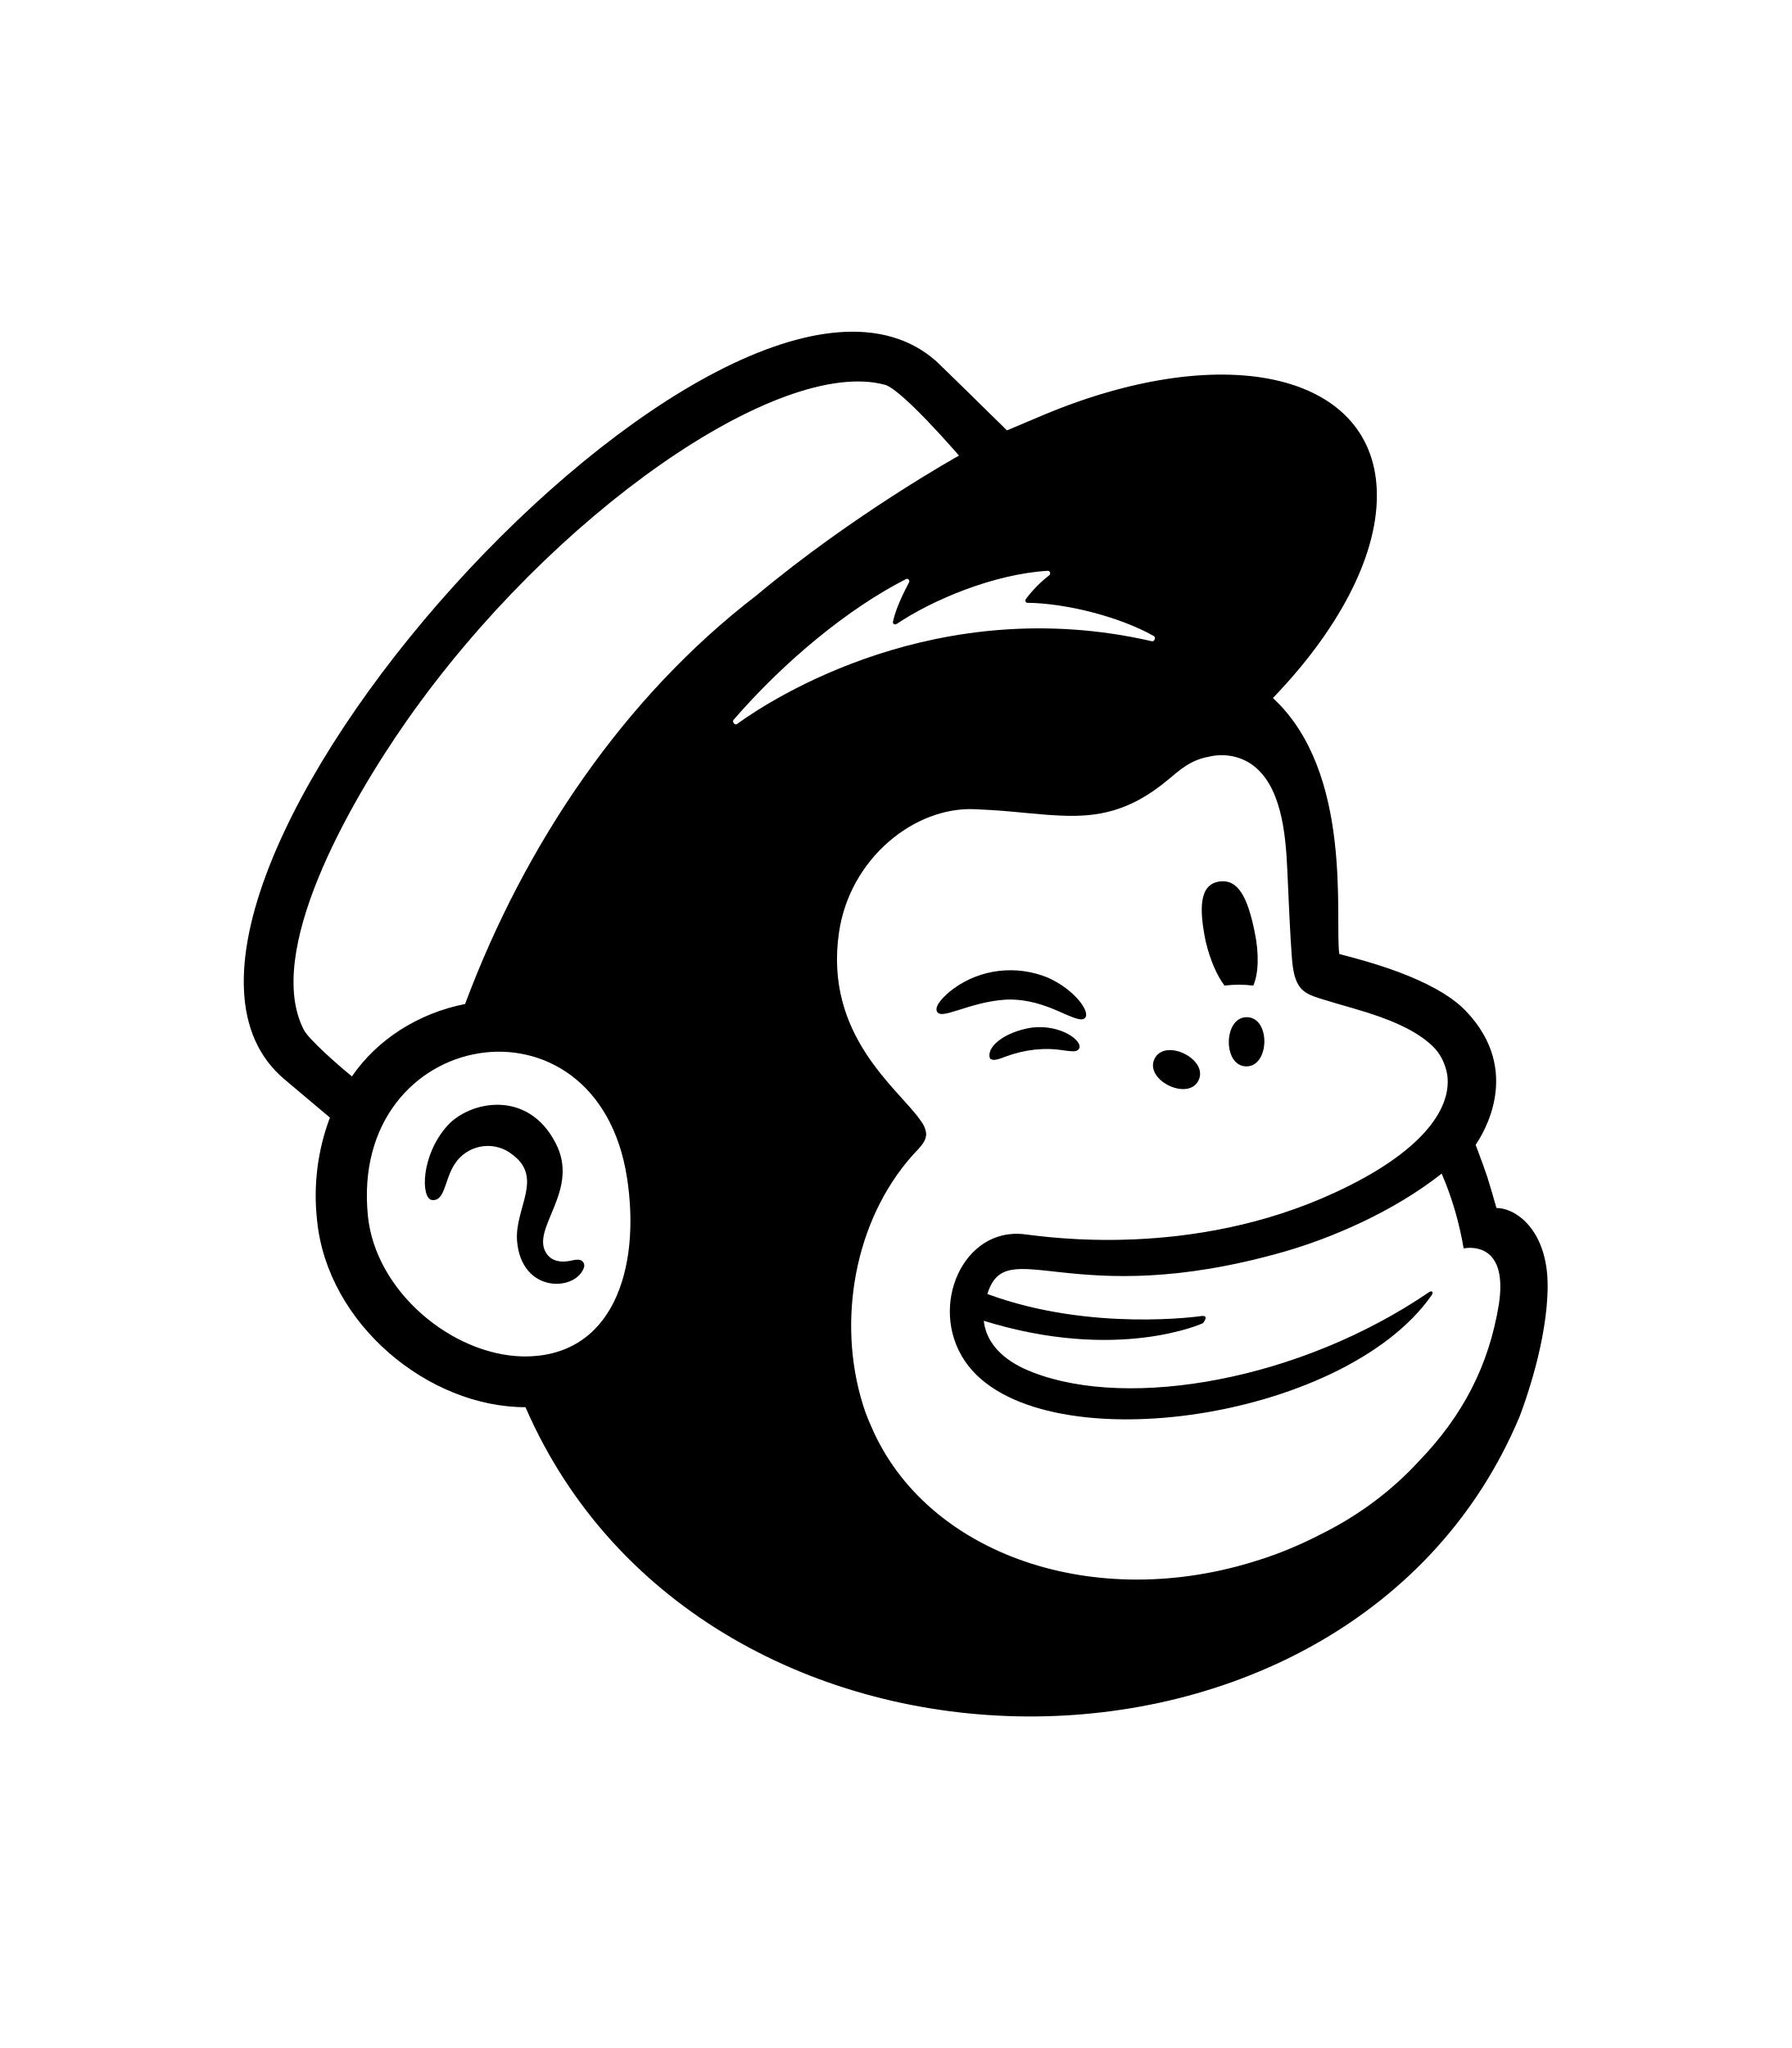
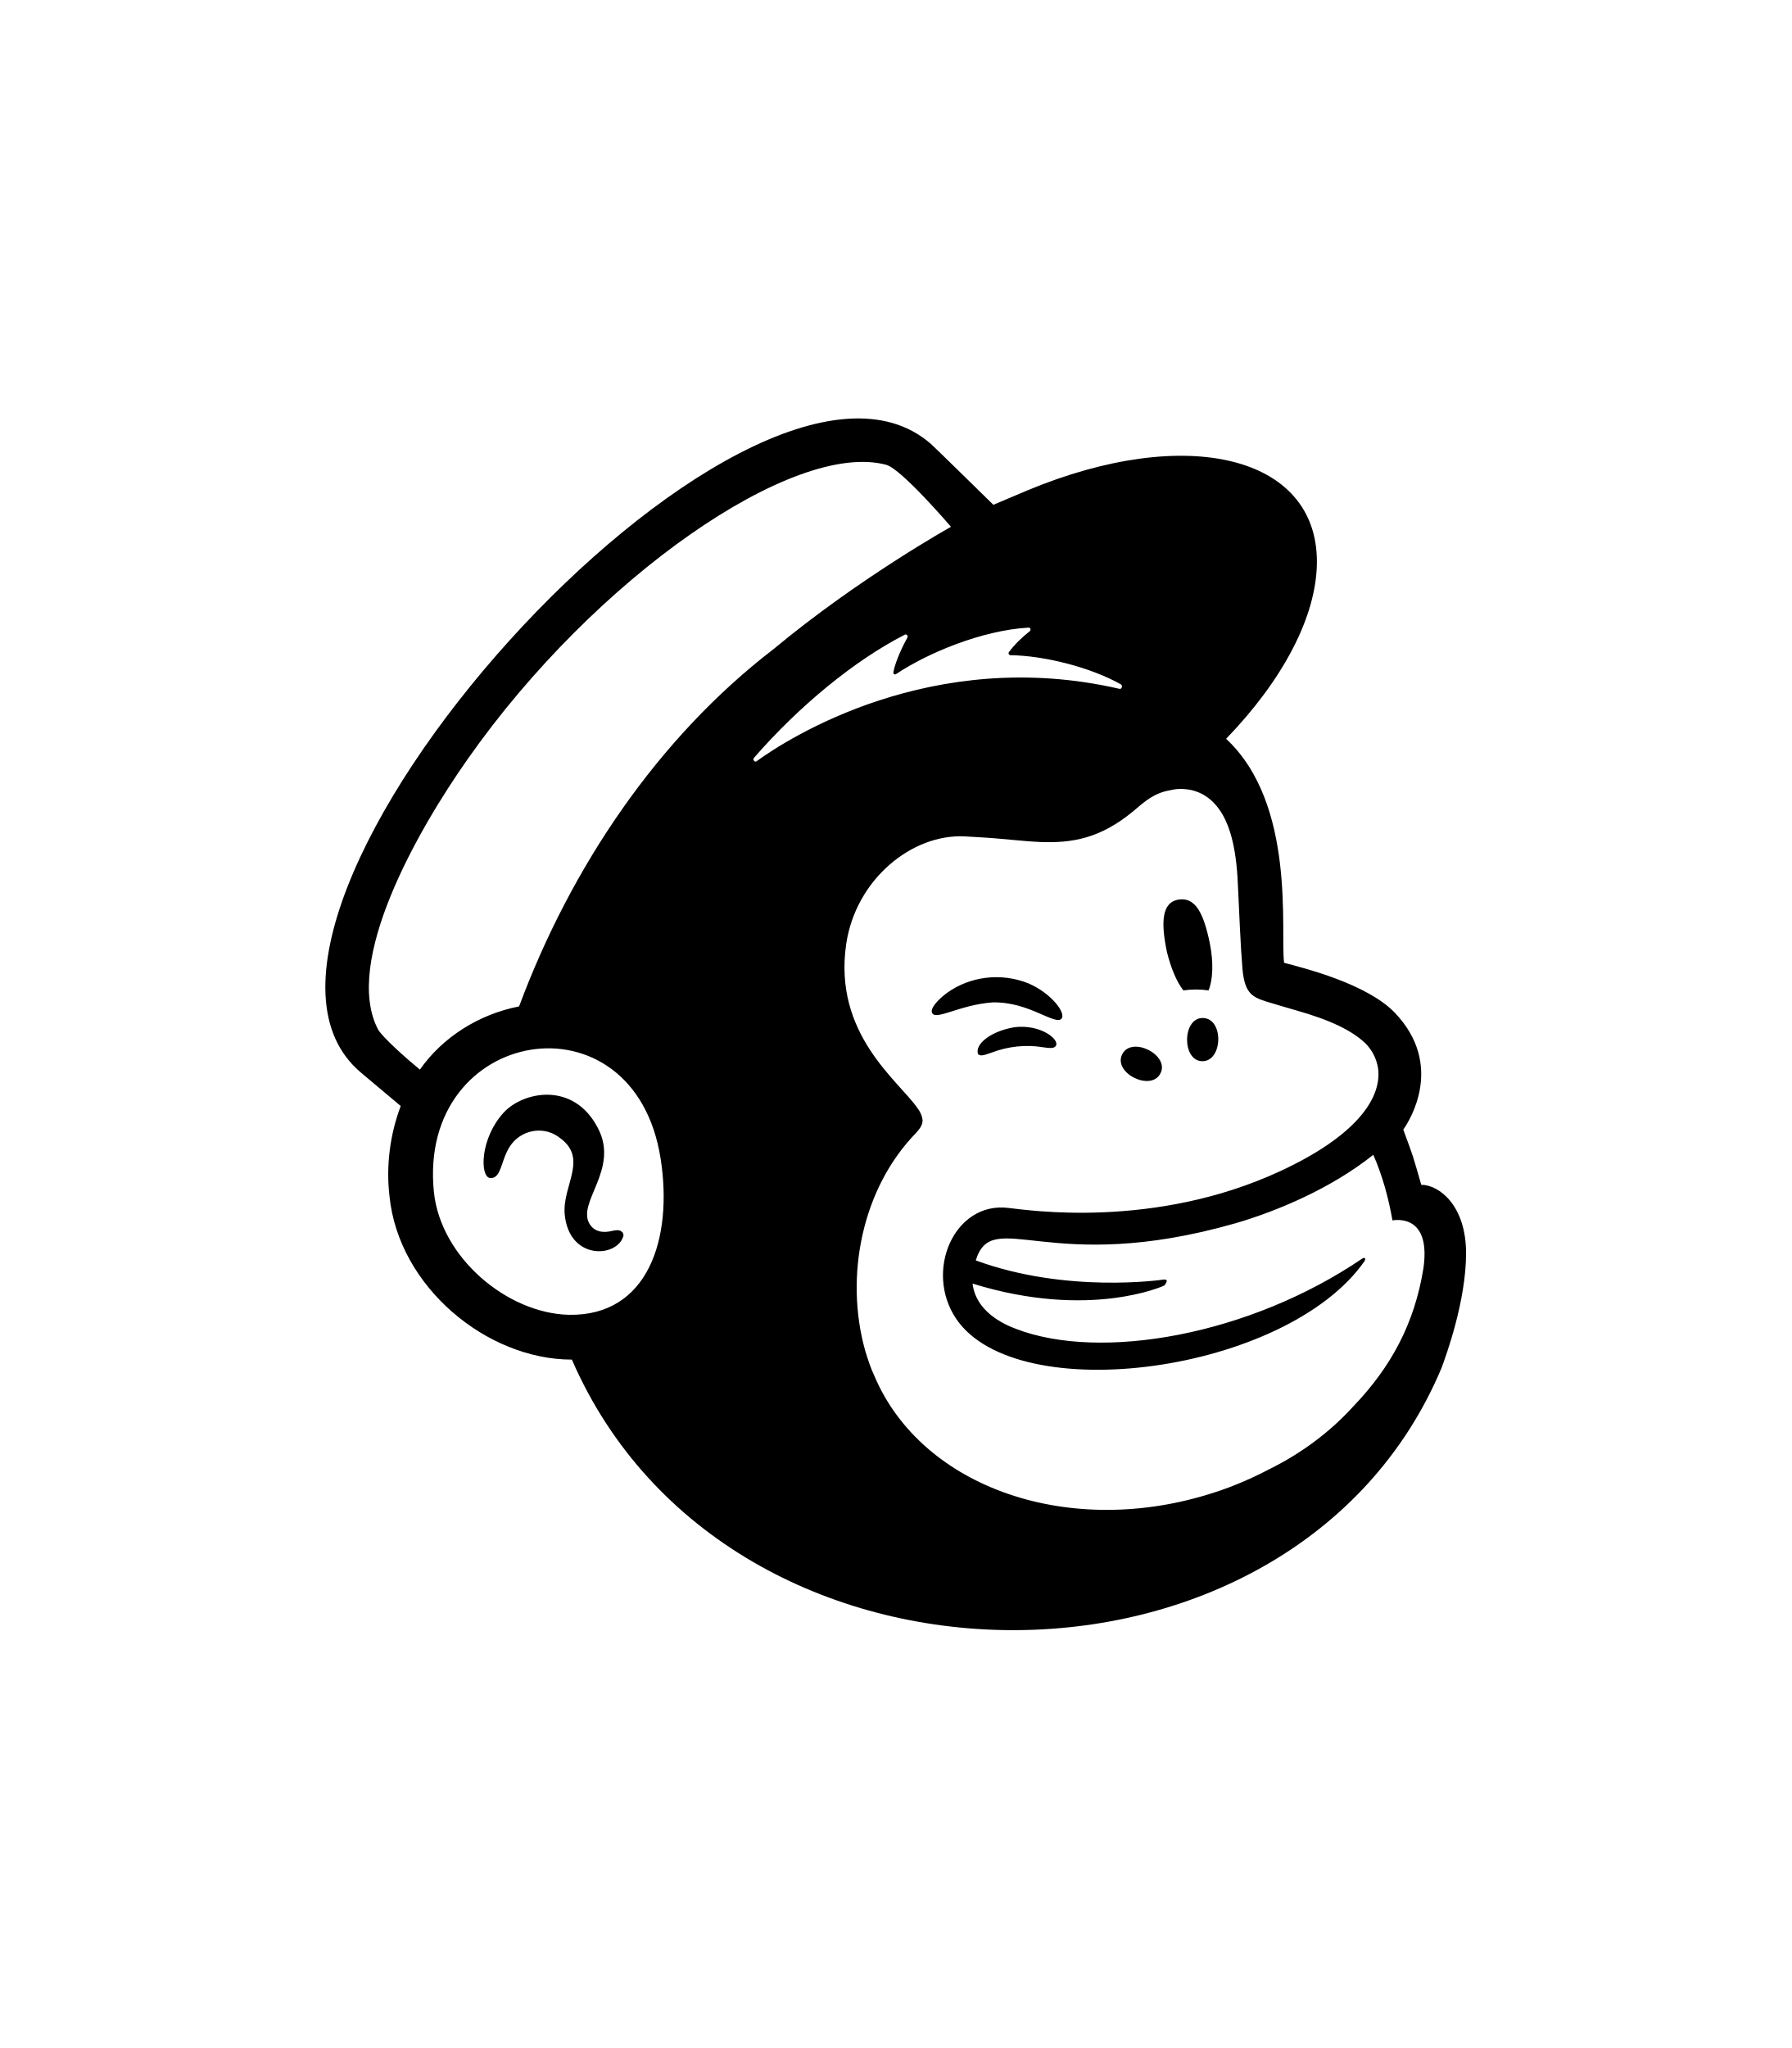
<svg xmlns="http://www.w3.org/2000/svg" version="1.1" id="Layer_1" x="0px" y="0px" viewBox="0 0 448 512" style="enable-background:new 0 0 448 512;" xml:space="preserve">
-   <path d="M306.2,246.4c2.4-0.3,4.8-0.3,7.2,0c1.3-3,1.5-8,0.3-13.6c-1.7-8.2-4-13.2-8.9-12.4s-5,6.7-3.3,15  C302.6,240,304.3,243.9,306.2,246.4L306.2,246.4z M264.9,252.9c3.4,1.5,5.6,2.5,6.4,1.6c1.5-1.5-2.7-7.2-9.3-10.1  c-7.8-3.2-16.8-2.2-23.6,2.8c-2.3,1.7-4.5,4-4.2,5.4c0.7,2.9,7.7-2.1,17.4-2.7C257,249.7,261.5,251.4,264.9,252.9L264.9,252.9z   M258,256.9c-7,1.1-11.6,5-10.4,7.8c0.7,0.3,0.9,0.6,4-0.6c4.6-1.7,9.6-2.3,14.4-1.5c2.3,0.3,3.3,0.4,3.8-0.4  C271,260.4,265.4,256,258,256.9L258,256.9z M299.7,270.1c2.6-5.3-8.4-10.7-11-5.4C286.1,270,297.1,275.4,299.7,270.1L299.7,270.1z   M311.8,254.3c-5.9-0.1-6.1,12.2-0.2,12.3C317.5,266.7,317.8,254.4,311.8,254.3L311.8,254.3z M143.1,315.1c-1,0.2-4.6,1.1-6.5-1.8  c-4-6.2,8.6-15.7,2.3-27.6c-7-13.5-21.5-10.4-27-4.3c-6.7,7.4-6.7,18.2-3.9,18.6c3.3,0.4,3.1-5,5.7-9c3-4.6,9.1-5.9,13.7-2.9  c0,0,0.1,0,0.1,0.1c8.9,5.9,1.1,13.7,1.8,22.1c1.1,12.9,14.2,12.6,16.6,6.9c0.3-0.6,0.3-1.3-0.2-1.8  C145.7,316.1,146.2,314.4,143.1,315.1L143.1,315.1z M374.2,302c-2.6-9-2-7.1-5.2-15.8c1.9-2.8,11.8-18.5-2.4-33.4  c-8-8.4-26.1-12.8-31.7-14.3c-1.2-8.8,3.6-45.3-16.6-64c16-16.6,26-34.9,26-50.6c0-30.2-37.1-39.3-82.8-20.4l-9.7,4.1  c0,0-17.5-17.2-17.8-17.4C182,44.7,19,225.8,71.1,269.8l11.4,9.6c-3.1,8.2-4.2,17.1-3.2,25.8c2.6,25.8,27.8,46.6,52.1,46.6  C176,454.4,338,454.6,380,354.1c1.3-3.4,7-19,7-32.7S379.2,302,374.2,302L374.2,302z M130.5,339.1c-17.6-0.5-36.6-16.3-38.5-35.1  c-4.8-47.3,57.3-58,64.8-9.5C160.3,317.3,153.2,339.6,130.5,339.1L130.5,339.1z M116.3,251c-11.7,2.3-22,8.9-28.3,18.1  c-3.8-3.1-10.8-9.3-12-11.6c-10-19.2,11-56.3,25.7-77.3c36.3-51.8,93.2-91.1,119.6-84c4.3,1.2,18.5,17.7,18.5,17.7  s-26.3,14.6-50.7,35C156,174.3,131.2,211.1,116.3,251L116.3,251z M300.5,329c0,0-27.6,4.1-53.6-5.5c4.8-15.5,20.8,4.7,74.3-10.6  c11.8-3.4,27.3-10,39.3-19.5c2.6,6,4.4,12.3,5.5,18.7c2.8-0.5,11-0.4,8.8,14c-2.5,15.3-9,27.8-20,39.2c-6.8,7.4-15,13.5-24,18  c-5,2.6-10.3,4.9-15.7,6.6c-41.3,13.5-83.5-1.3-97.2-33.2c-1.1-2.4-2-4.9-2.7-7.5c-5.8-21-0.9-46.1,14.5-62c0.9-1,1.9-2.2,1.9-3.7  c-0.1-1.3-0.7-2.5-1.5-3.5c-5.4-7.8-24.1-21.1-20.3-46.9c2.7-18.5,18.9-31.5,34-30.8l3.9,0.2c6.5,0.4,12.3,1.2,17.6,1.4  c9,0.4,17.1-0.9,26.7-8.9c3.2-2.7,5.8-5,10.2-5.8c3.6-0.9,7.4-0.3,10.5,1.7c7.7,5.1,8.8,17.5,9.2,26.6c0.2,5.2,0.8,17.7,1.1,21.3  c0.5,8.2,2.6,9.4,7,10.8c2.5,0.8,4.7,1.4,8.1,2.4c10.2,2.9,16.2,5.8,20.1,9.5c2,1.9,3.2,4.4,3.7,7.2c1.2,8.8-6.8,19.6-28,29.4  c-36,16.7-72.2,11.1-77.5,10.5c-15.5-2.1-24.4,18-15.1,31.7c17.5,25.8,94.4,15.4,116.7-16.5c0.5-0.8,0.1-1.2-0.6-0.8  c-32.2,22-74.8,29.5-99.1,20.1c-3.7-1.4-11.4-5-12.3-12.9c33.6,10.4,54.8,0.6,54.8,0.6S302.5,328.8,300.5,329L300.5,329z M183.4,180  c12.9-14.9,28.8-27.9,43.1-35.2c0.3-0.2,0.6-0.1,0.8,0.2c0.1,0.2,0.1,0.4,0,0.6c-1.1,2.1-3.3,6.4-4,9.8c-0.1,0.3,0.1,0.6,0.4,0.7  c0.2,0,0.3,0,0.5-0.1c8.9-6,24.3-12.5,37.8-13.3c0.3,0,0.6,0.2,0.6,0.6c0,0.2-0.1,0.4-0.2,0.5c-2.2,1.7-4.2,3.7-5.9,6  c-0.2,0.3-0.1,0.6,0.1,0.8c0.1,0.1,0.2,0.1,0.3,0.1c9.5,0.1,22.9,3.4,31.6,8.3c0.6,0.3,0.2,1.5-0.5,1.3  c-53.6-12.3-94.9,14.3-103.7,20.7c-0.3,0.2-0.6,0.1-0.8-0.2C183.2,180.5,183.3,180.2,183.4,180L183.4,180z" />
+   <path d="M295.9,247.6c2.1-0.3,4.2-0.3,6.3,0c1.1-2.6,1.3-7,0.3-11.9c-1.5-7.2-3.5-11.5-7.8-10.8c-4.3,0.7-4.4,5.9-2.9,13.1  C292.8,242,294.2,245.4,295.9,247.6L295.9,247.6z M259.8,253.3c3,1.3,4.9,2.2,5.6,1.4c1.3-1.3-2.4-6.3-8.1-8.8  c-6.8-2.8-14.7-1.9-20.6,2.4c-2,1.5-3.9,3.5-3.7,4.7c0.6,2.5,6.7-1.8,15.2-2.4C252.9,250.5,256.8,252,259.8,253.3L259.8,253.3z   M253.7,256.8c-6.1,1-10.1,4.4-9.1,6.8c0.6,0.3,0.8,0.5,3.5-0.5c4-1.5,8.4-2,12.6-1.3c2,0.3,2.9,0.3,3.3-0.3  C265.1,259.9,260.2,256,253.7,256.8L253.7,256.8z M290.2,268.3c2.3-4.6-7.3-9.4-9.6-4.7C278.3,268.3,287.9,273,290.2,268.3  L290.2,268.3z M300.8,254.5c-5.2-0.1-5.3,10.7-0.2,10.8C305.8,265.4,306.1,254.6,300.8,254.5L300.8,254.5z M153.2,307.7  c-0.9,0.2-4,1-5.7-1.6c-3.5-5.4,7.5-13.7,2-24.1c-6.1-11.8-18.8-9.1-23.6-3.8c-5.9,6.5-5.9,15.9-3.4,16.3c2.9,0.3,2.7-4.4,5-7.9  c2.6-4,8-5.2,12-2.5c0,0,0.1,0,0.1,0.1c7.8,5.2,1,12,1.6,19.3c1,11.3,12.4,11,14.5,6c0.3-0.5,0.3-1.1-0.2-1.6  C155.5,308.6,155.9,307.1,153.2,307.7L153.2,307.7z M355.4,296.2c-2.3-7.9-1.7-6.2-4.5-13.8c1.7-2.4,10.3-16.2-2.1-29.2  c-7-7.3-22.8-11.2-27.7-12.5c-1-7.7,3.1-39.6-14.5-56c14-14.5,22.7-30.5,22.7-44.3c0-26.4-32.5-34.4-72.4-17.8l-8.5,3.6  c0,0-15.3-15-15.6-15.2C187.3,71.1,44.7,229.6,90.2,268.1l10,8.4c-2.7,7.2-3.7,15-2.8,22.6c2.3,22.6,24.3,40.8,45.6,40.8  c39,89.8,180.7,89.9,217.5,2c1.1-3,6.1-16.6,6.1-28.6S359.8,296.2,355.4,296.2L355.4,296.2z M142.2,328.7  c-15.4-0.4-32-14.3-33.7-30.7c-4.2-41.4,50.1-50.7,56.7-8.3C168.3,309.6,162.1,329.1,142.2,328.7L142.2,328.7z M129.8,251.6  c-10.2,2-19.2,7.8-24.8,15.8c-3.3-2.7-9.4-8.1-10.5-10.1c-8.7-16.8,9.6-49.3,22.5-67.6c31.8-45.3,81.5-79.7,104.6-73.5  c3.8,1,16.2,15.5,16.2,15.5s-23,12.8-44.4,30.6C164.5,184.5,142.8,216.7,129.8,251.6L129.8,251.6z M290.9,319.9  c0,0-24.1,3.6-46.9-4.8c4.2-13.6,18.2,4.1,65-9.3c10.3-3,23.9-8.7,34.4-17.1c2.3,5.2,3.8,10.8,4.8,16.4c2.4-0.4,9.6-0.3,7.7,12.2  c-2.2,13.4-7.9,24.3-17.5,34.3c-5.9,6.5-13.1,11.8-21,15.7c-4.4,2.3-9,4.3-13.7,5.8c-36.1,11.8-73.1-1.1-85-29  c-1-2.1-1.7-4.3-2.4-6.6c-5.1-18.4-0.8-40.3,12.7-54.2c0.8-0.9,1.7-1.9,1.7-3.2c-0.1-1.1-0.6-2.2-1.3-3.1  c-4.7-6.8-21.1-18.5-17.8-41c2.4-16.2,16.5-27.6,29.7-26.9l3.4,0.2c5.7,0.3,10.8,1,15.4,1.2c7.9,0.3,15-0.8,23.4-7.8  c2.8-2.4,5.1-4.4,8.9-5.1c3.1-0.8,6.5-0.3,9.2,1.5c6.7,4.5,7.7,15.3,8,23.3c0.2,4.5,0.7,15.5,1,18.6c0.4,7.2,2.3,8.2,6.1,9.4  c2.2,0.7,4.1,1.2,7.1,2.1c8.9,2.5,14.2,5.1,17.6,8.3c1.7,1.7,2.8,3.8,3.2,6.3c1,7.7-5.9,17.1-24.5,25.7  c-31.5,14.6-63.2,9.7-67.8,9.2c-13.6-1.8-21.3,15.7-13.2,27.7c15.3,22.6,82.6,13.5,102.1-14.4c0.4-0.7,0.1-1-0.5-0.7  c-28.2,19.2-65.4,25.8-86.7,17.6c-3.2-1.2-10-4.4-10.8-11.3c29.4,9.1,47.9,0.5,47.9,0.5S292.7,319.7,290.9,319.9L290.9,319.9z   M188.5,189.5c11.3-13,25.2-24.4,37.7-30.8c0.3-0.2,0.5-0.1,0.7,0.2c0.1,0.2,0.1,0.3,0,0.5c-1,1.8-2.9,5.6-3.5,8.6  c-0.1,0.3,0.1,0.5,0.3,0.6c0.2,0,0.3,0,0.4-0.1c7.8-5.2,21.3-10.9,33.1-11.6c0.3,0,0.5,0.2,0.5,0.5c0,0.2-0.1,0.3-0.2,0.4  c-1.9,1.5-3.7,3.2-5.2,5.2c-0.2,0.3-0.1,0.5,0.1,0.7c0.1,0.1,0.2,0.1,0.3,0.1c8.3,0.1,20,3,27.6,7.3c0.5,0.3,0.2,1.3-0.4,1.1  c-46.9-10.8-83,12.5-90.7,18.1c-0.3,0.2-0.5,0.1-0.7-0.2C188.3,190,188.4,189.7,188.5,189.5L188.5,189.5z" />
</svg>
